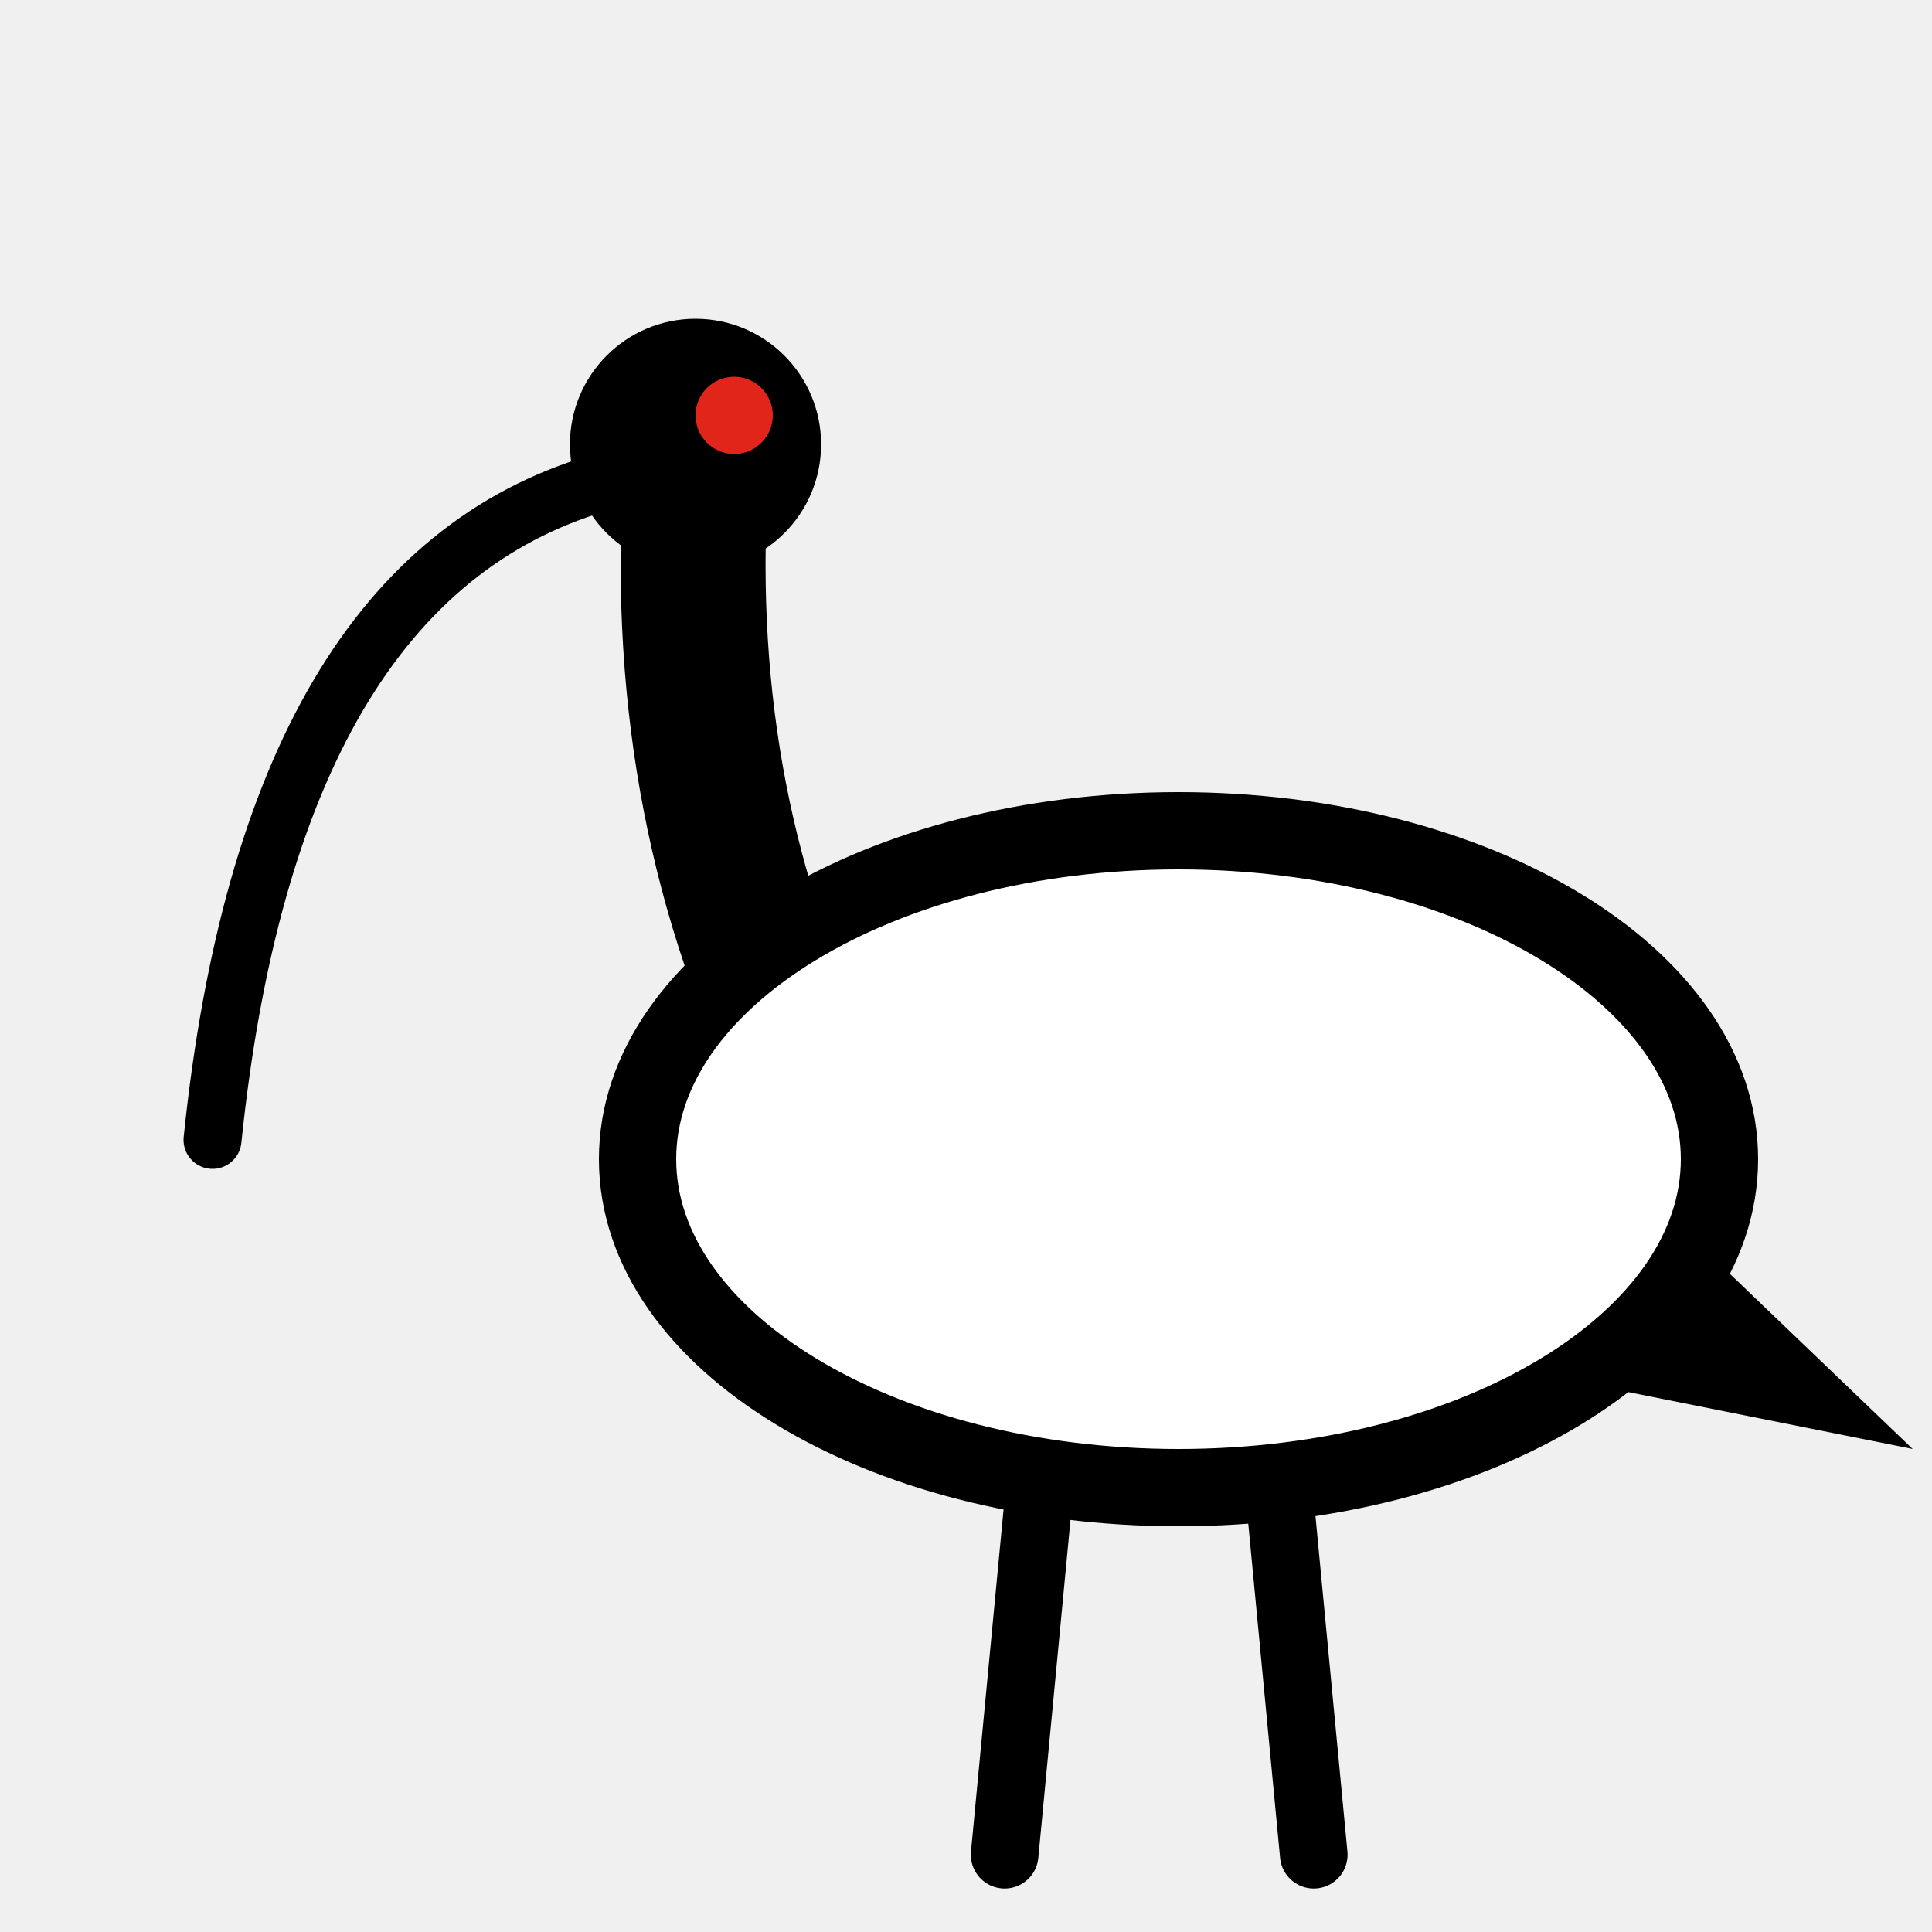
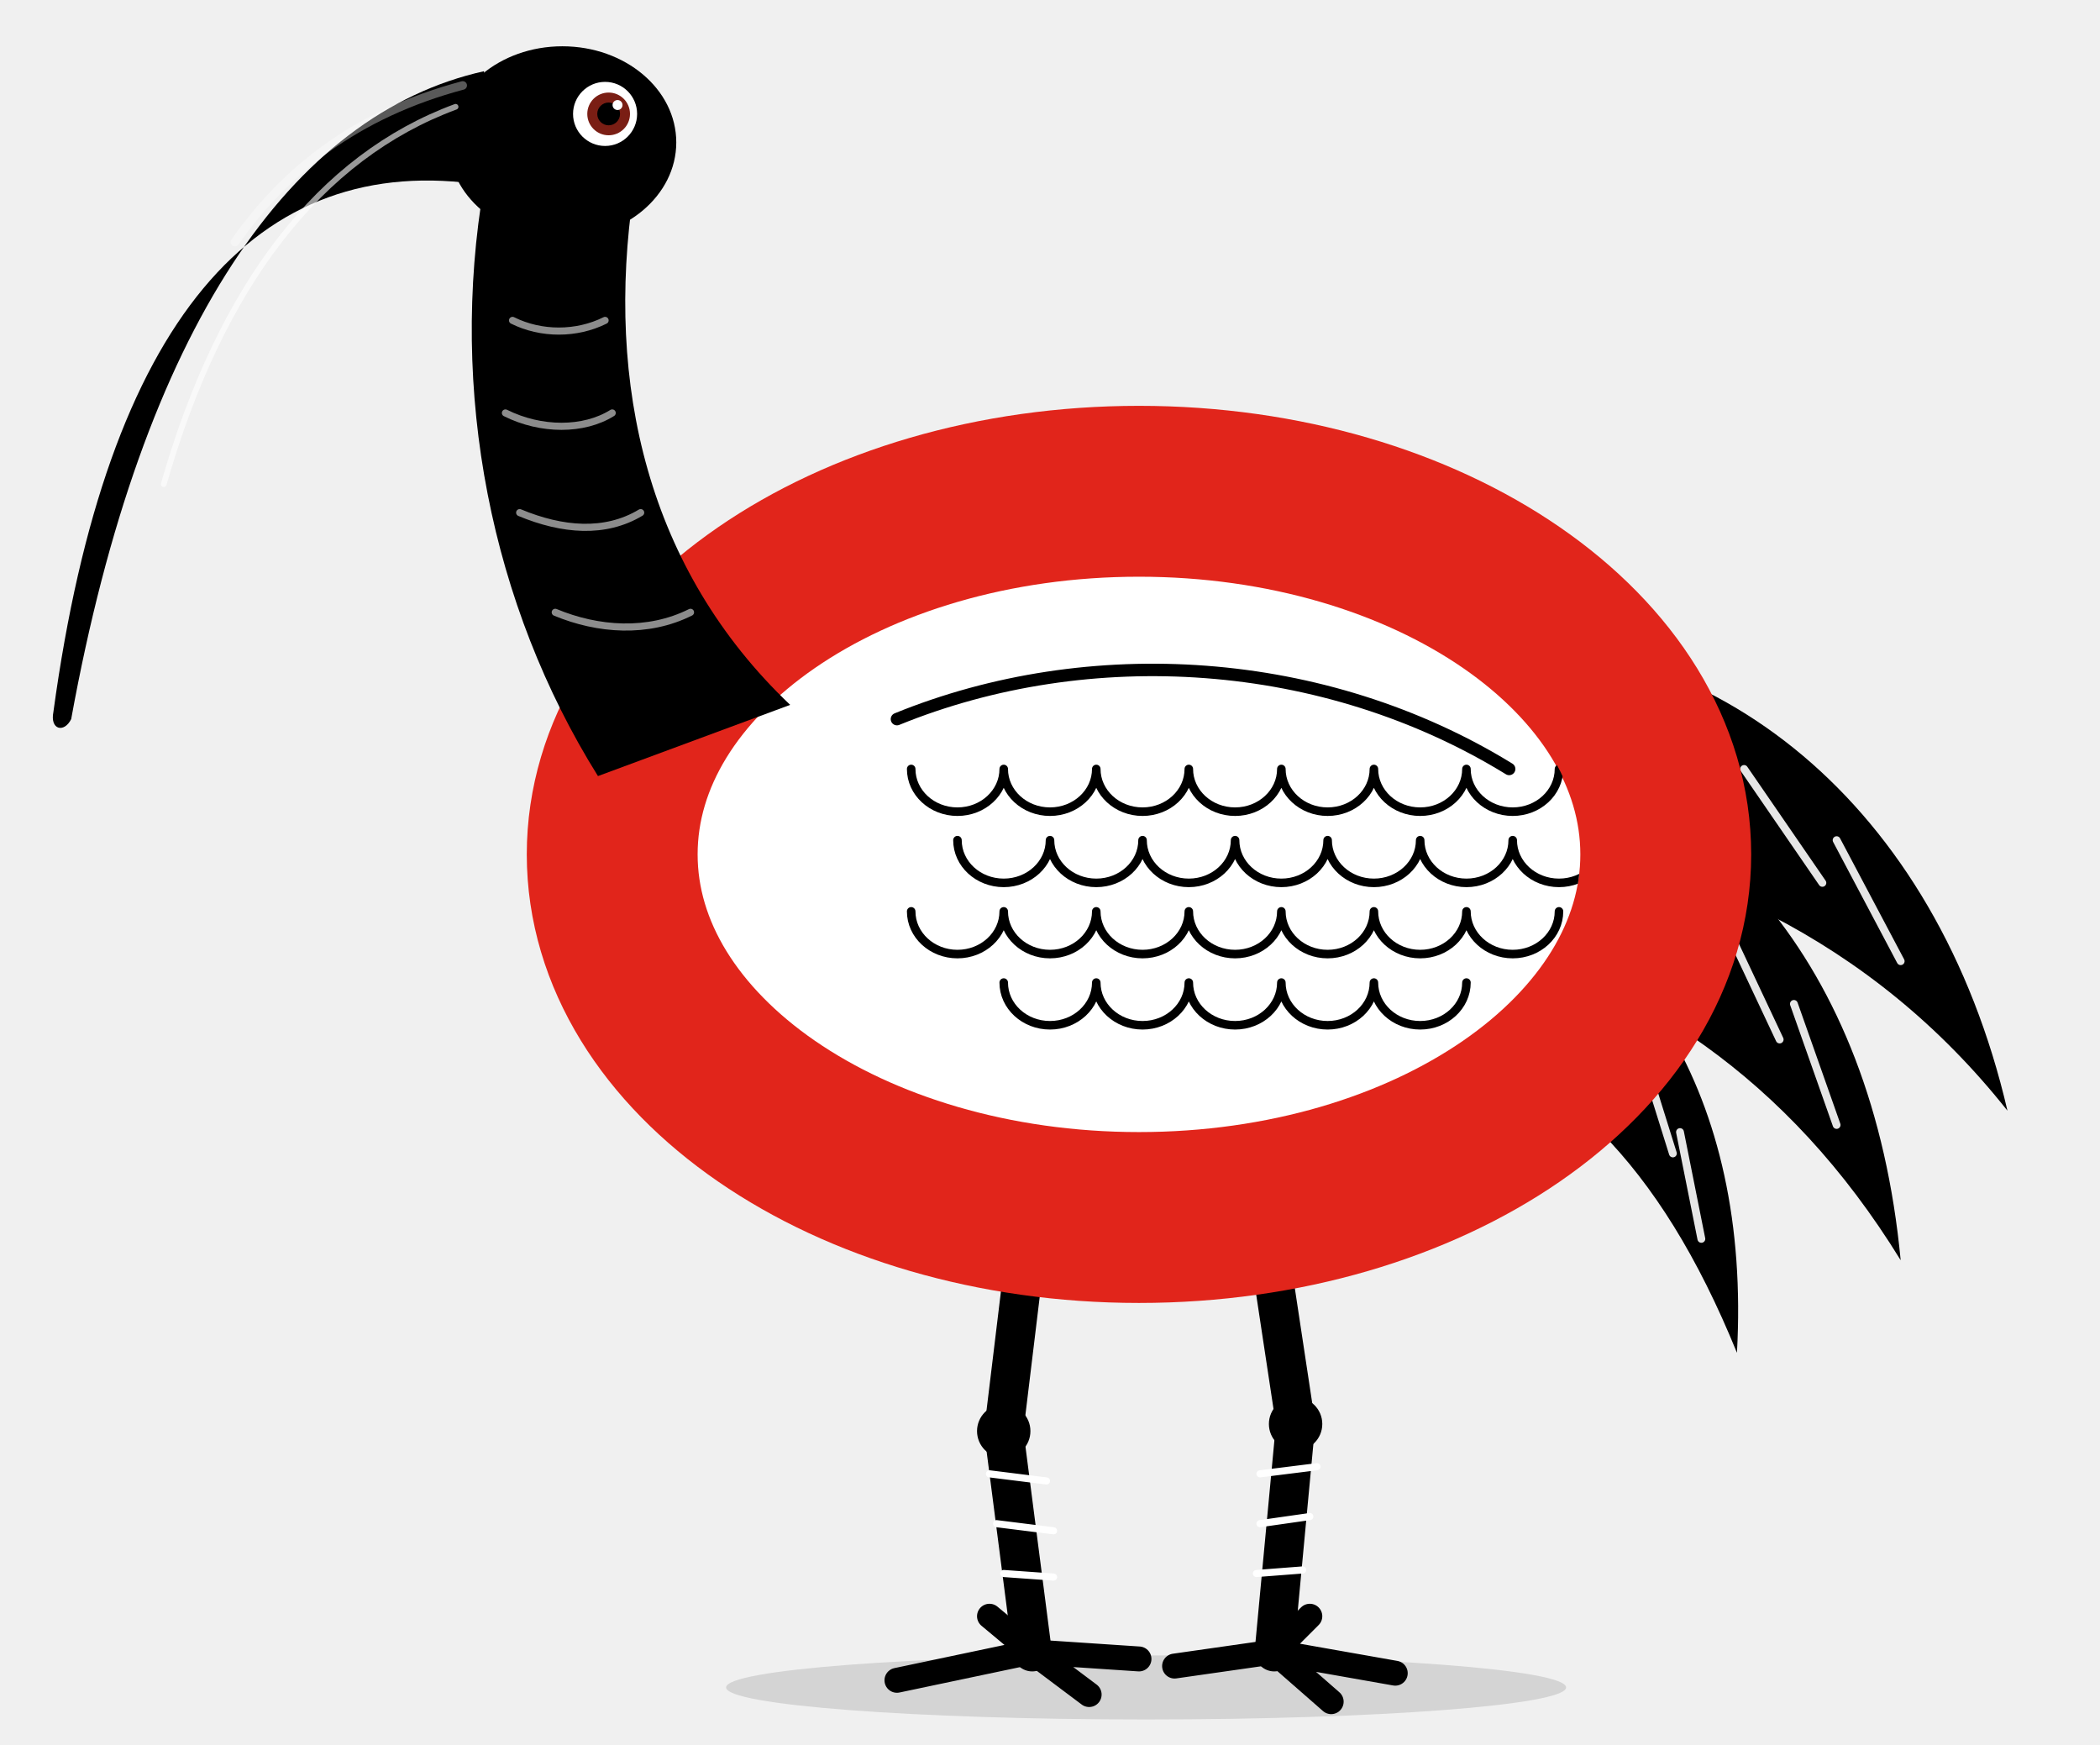
- <svg xmlns="http://www.w3.org/2000/svg" viewBox="0 0 200 200" role="img" aria-labelledby="t">
-   <g fill="none" stroke="#000" stroke-linecap="round">
-     <path d="M108 150 L104 192" stroke-width="7" />
-     <path d="M132 150 L136 192" stroke-width="7" />
-     <path d="M84 112 Q70 84 72 50" stroke-width="15" />
-     <path d="M62 50 Q28 60 22 118" stroke-width="6" />
+ <svg xmlns="http://www.w3.org/2000/svg" viewBox="40 60 590 490" role="img" aria-labelledby="t">
+   <defs>
+     <clipPath id="wing-clip-img">
+       <ellipse cx="360" cy="300" rx="124" ry="78" />
+     </clipPath>
+   </defs>
+   <g class="bird">
+     <ellipse class="shadow" cx="362" cy="534" rx="118" ry="9" fill="#000" opacity=".12" />
+     <g class="plumes">
+       <path d="M450 240 C522 236 584 286 604 372 C566 324 514 300 454 292 Z" />
+       <path d="M458 268 C520 280 566 330 574 414 C542 362 500 336 452 322 Z" />
+       <path d="M446 298 C500 318 532 368 528 440 C506 386 478 360 438 346 Z" />
+       <g class="barbs" fill="none" stroke="#fff" stroke-width="2.2" stroke-linecap="round" opacity=".9">
+         <path d="M500 262 L526 290 M530 276 L552 308 M556 296 L574 330" />
+         <path d="M498 298 L516 330 M524 318 L540 352 M544 342 L556 376" />
+         <path d="M480 330 L494 360 M500 352 L510 384 M512 378 L518 408" />
+       </g>
+     </g>
+     <g class="legs" fill="none" stroke="#000" stroke-linecap="round" stroke-linejoin="round">
+       <path d="M330 396 L322 462 L330 524" stroke-width="11" />
+       <path d="M330 524 L292 532 M330 524 L346 536 M330 524 L360 526 M330 524 L318 514" stroke-width="7" />
+       <path d="M394 394 L404 460 L398 524" stroke-width="11" />
+       <path d="M398 524 L432 530 M398 524 L414 538 M398 524 L370 528 M398 524 L408 514" stroke-width="7" />
+     </g>
+     <g class="scales" fill="none" stroke="#fff" stroke-width="2" stroke-linecap="round">
+       <path d="M318 474 L334 476 M320 488 L336 490 M322 502 L336 503" />
+       <path d="M394 474 L410 472 M394 488 L408 486 M393 502 L406 501" />
+     </g>
+     <circle cx="322" cy="462" r="7.5" fill="#000" />
+     <circle cx="404" cy="460" r="7.5" fill="#000" />
+     <g class="zero">
+       <ellipse cx="360" cy="300" rx="148" ry="102" fill="#fff" stroke="#E1251B" stroke-width="48" />
+       <g class="wing" clip-path="url(#wing-clip-img)" fill="none" stroke="#000" stroke-linecap="round">
+         <path stroke-width="3.5" d="M292 262 C346 240 412 244 464 276" />
+         <path stroke-width="2.4" d="M296 276 a13.0 12 0 0 0 26 0 M322 276 a13.0 12 0 0 0 26 0 M348 276 a13.0 12 0 0 0 26 0 M374 276 a13.0 12 0 0 0 26 0 M400 276 a13.0 12 0 0 0 26 0 M426 276 a13.0 12 0 0 0 26 0 M452 276 a13.0 12 0 0 0 26 0" />
+         <path stroke-width="2.4" d="M309 296 a13.0 12 0 0 0 26 0 M335 296 a13.0 12 0 0 0 26 0 M361 296 a13.0 12 0 0 0 26 0 M387 296 a13.0 12 0 0 0 26 0 M413 296 a13.0 12 0 0 0 26 0 M439 296 a13.0 12 0 0 0 26 0 M465 296 a13.0 12 0 0 0 26 0" />
+         <path stroke-width="2.4" d="M296 316 a13.0 12 0 0 0 26 0 M322 316 a13.0 12 0 0 0 26 0 M348 316 a13.0 12 0 0 0 26 0 M374 316 a13.0 12 0 0 0 26 0 M400 316 a13.0 12 0 0 0 26 0 M426 316 a13.0 12 0 0 0 26 0 M452 316 a13.0 12 0 0 0 26 0" />
+         <path stroke-width="2.4" d="M322 336 a13.0 12 0 0 0 26 0 M348 336 a13.0 12 0 0 0 26 0 M374 336 a13.0 12 0 0 0 26 0 M400 336 a13.0 12 0 0 0 26 0 M426 336 a13.0 12 0 0 0 26 0" />
+       </g>
+     </g>
+     <path class="grow neck" d="M208 278 C178 230 166 170 176 112 L218 114 C210 168 222 220 262 258 Z" />
+     <g class="folds" fill="none" stroke="#fff" stroke-width="2" stroke-linecap="round" opacity=".55">
+       <path d="M184 150 C192 154 202 154 210 150" />
+       <path d="M182 176 C192 181 204 181 212 176" />
+       <path d="M186 204 C198 209 210 210 220 204" />
+       <path d="M196 232 C208 237 222 238 234 232" />
+     </g>
+     <g class="pop head">
+       <ellipse cx="198" cy="100" rx="32" ry="27" />
+       <circle cx="210" cy="92" r="9" fill="#fff" />
+       <circle cx="211" cy="92" r="6" fill="#7a1e14" />
+       <circle cx="211" cy="92" r="3.2" />
+       <circle cx="213.5" cy="89.5" r="1.4" fill="#fff" />
+     </g>
+     <g class="grow bill">
+       <path d="M176 80 C122 92 80 152 60 262 C58 266 54 265 55 260 C70 150 112 102 176 112 Z" />
+       <path d="M168 90 C130 104 102 140 86 196" fill="none" stroke="#fff" stroke-width="1.6" stroke-linecap="round" opacity=".6" />
+       <path d="M170 84 C140 92 120 108 106 128" fill="none" stroke="#fff" stroke-width="2.4" stroke-linecap="round" opacity=".35" />
+     </g>
  </g>
-   <path d="M150 104 L198 150 L148 140 Z" fill="#000" />
-   <ellipse cx="122" cy="120" rx="56" ry="34" fill="#fff" stroke="#000" stroke-width="8" />
-   <circle cx="72" cy="46" r="13" fill="#000" />
-   <circle cx="76" cy="43" r="4" fill="#E1251B" />
</svg>
